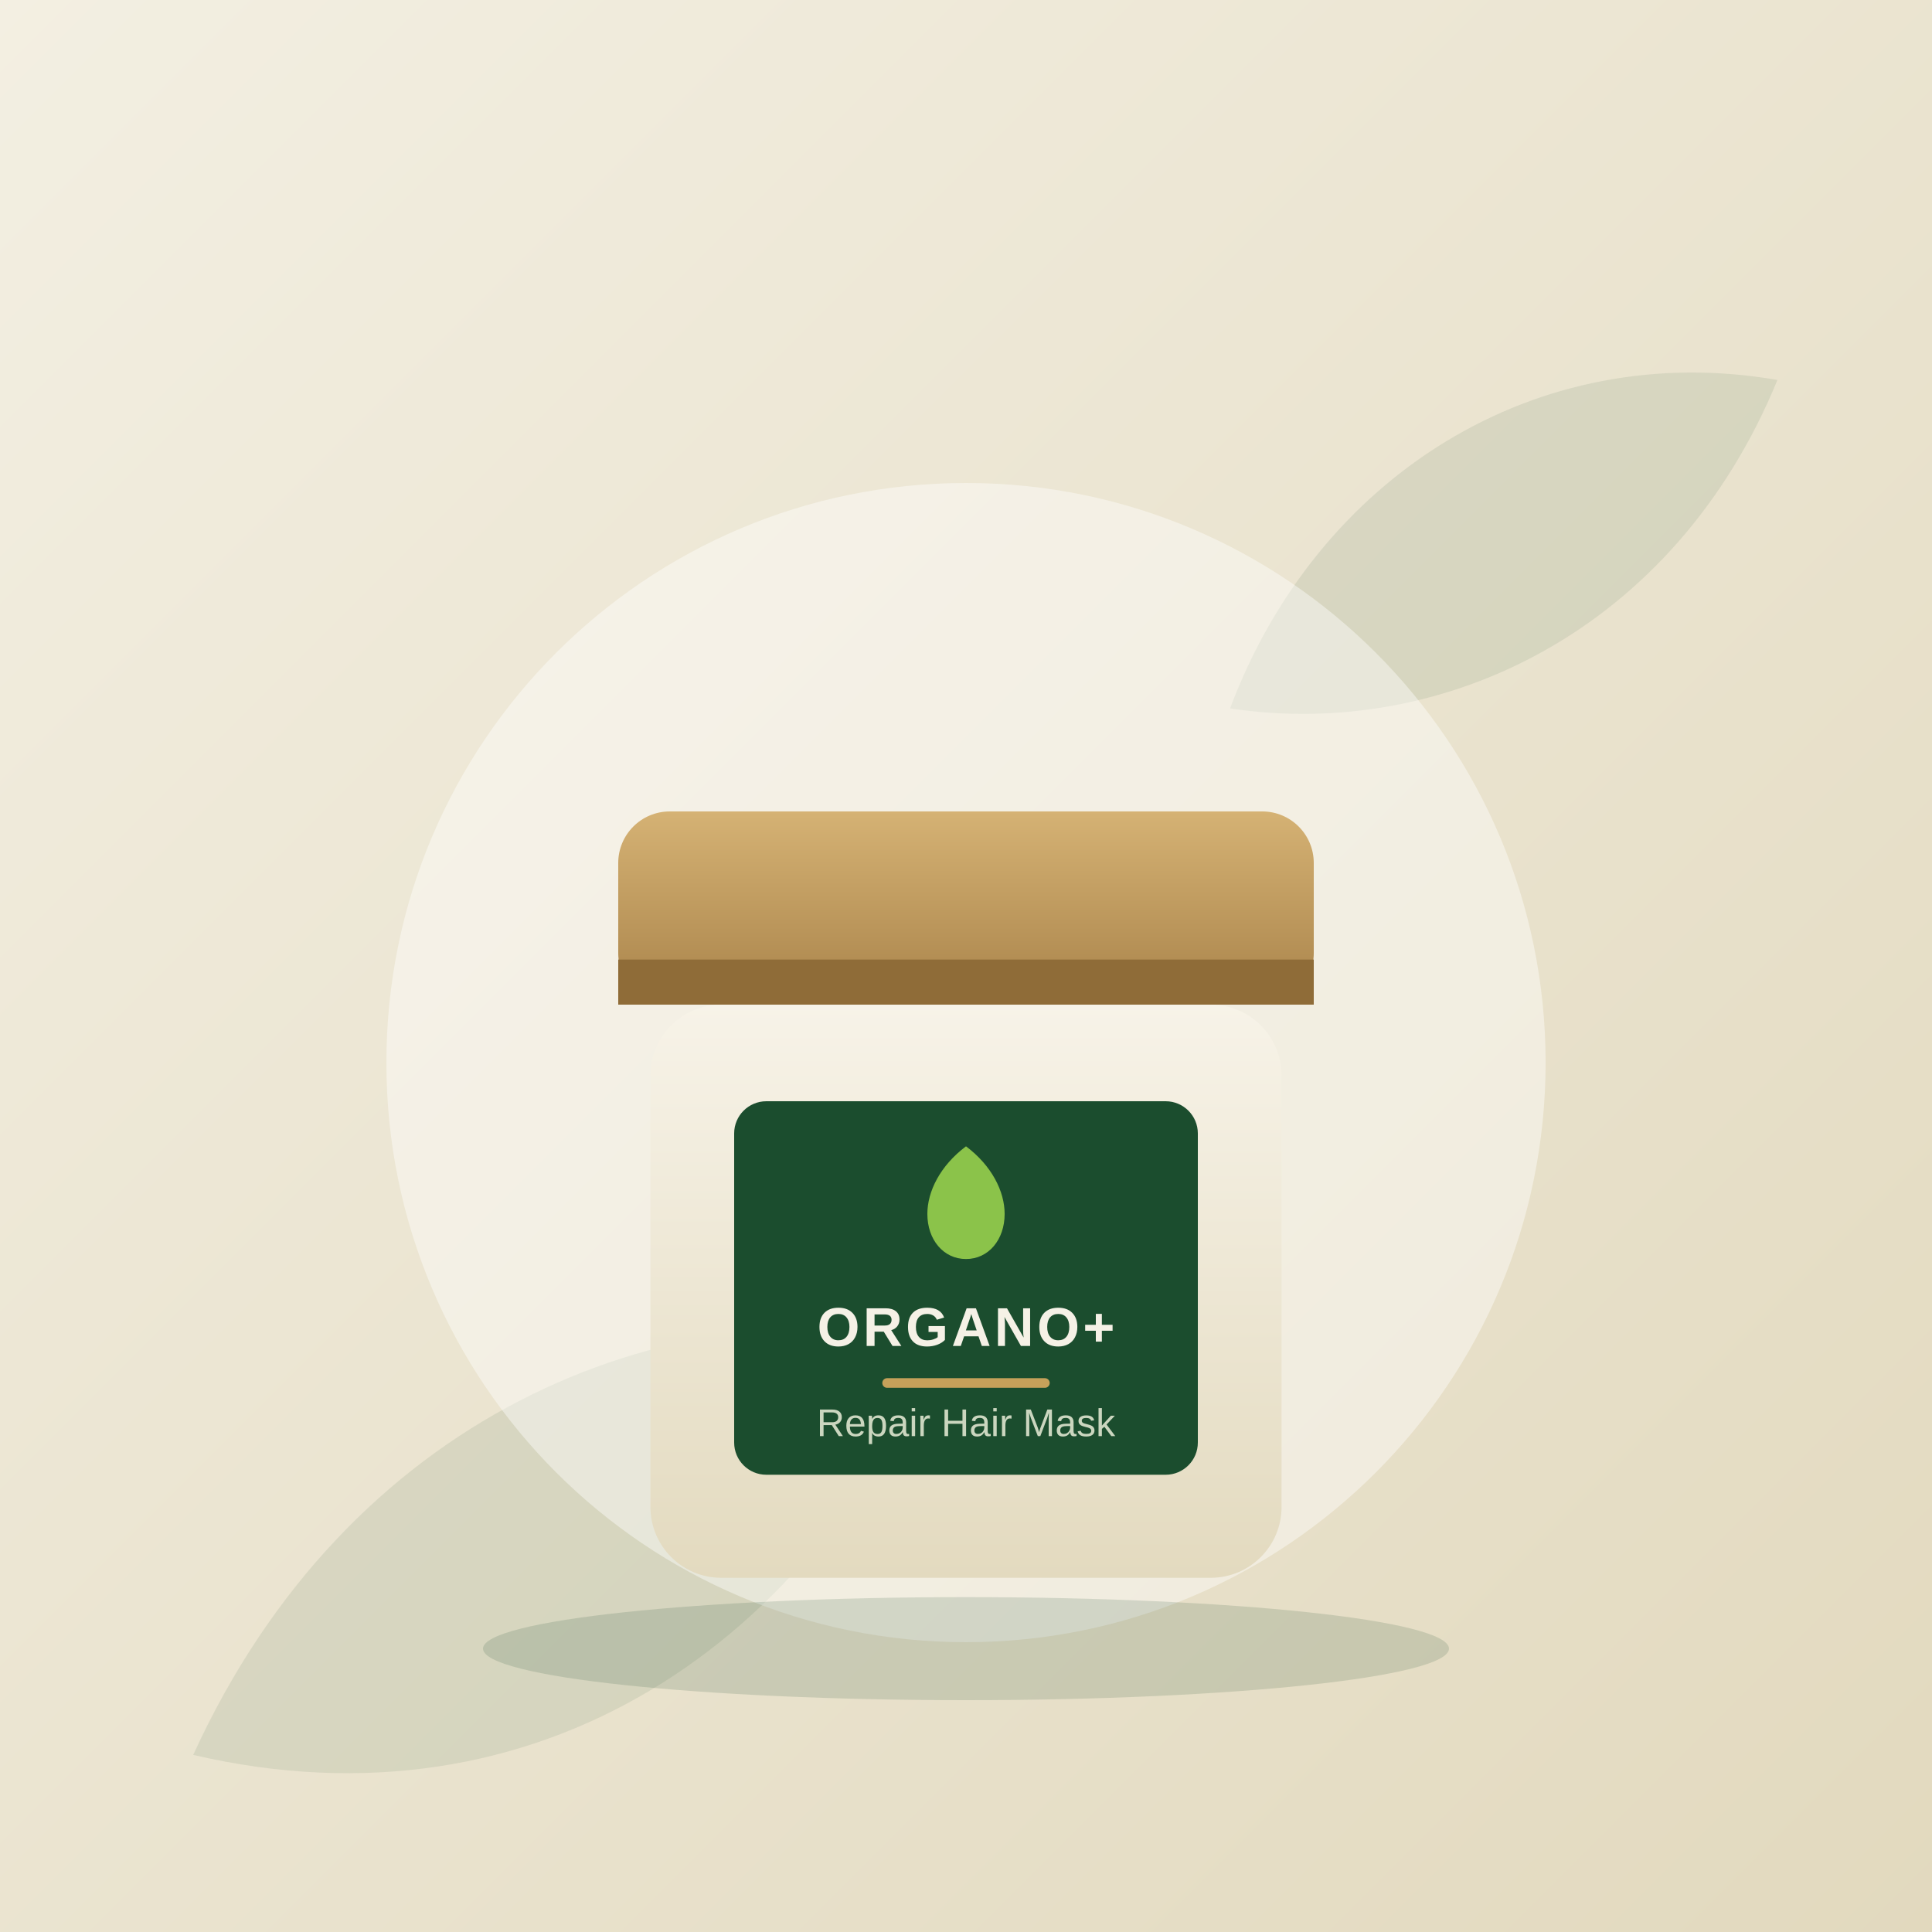
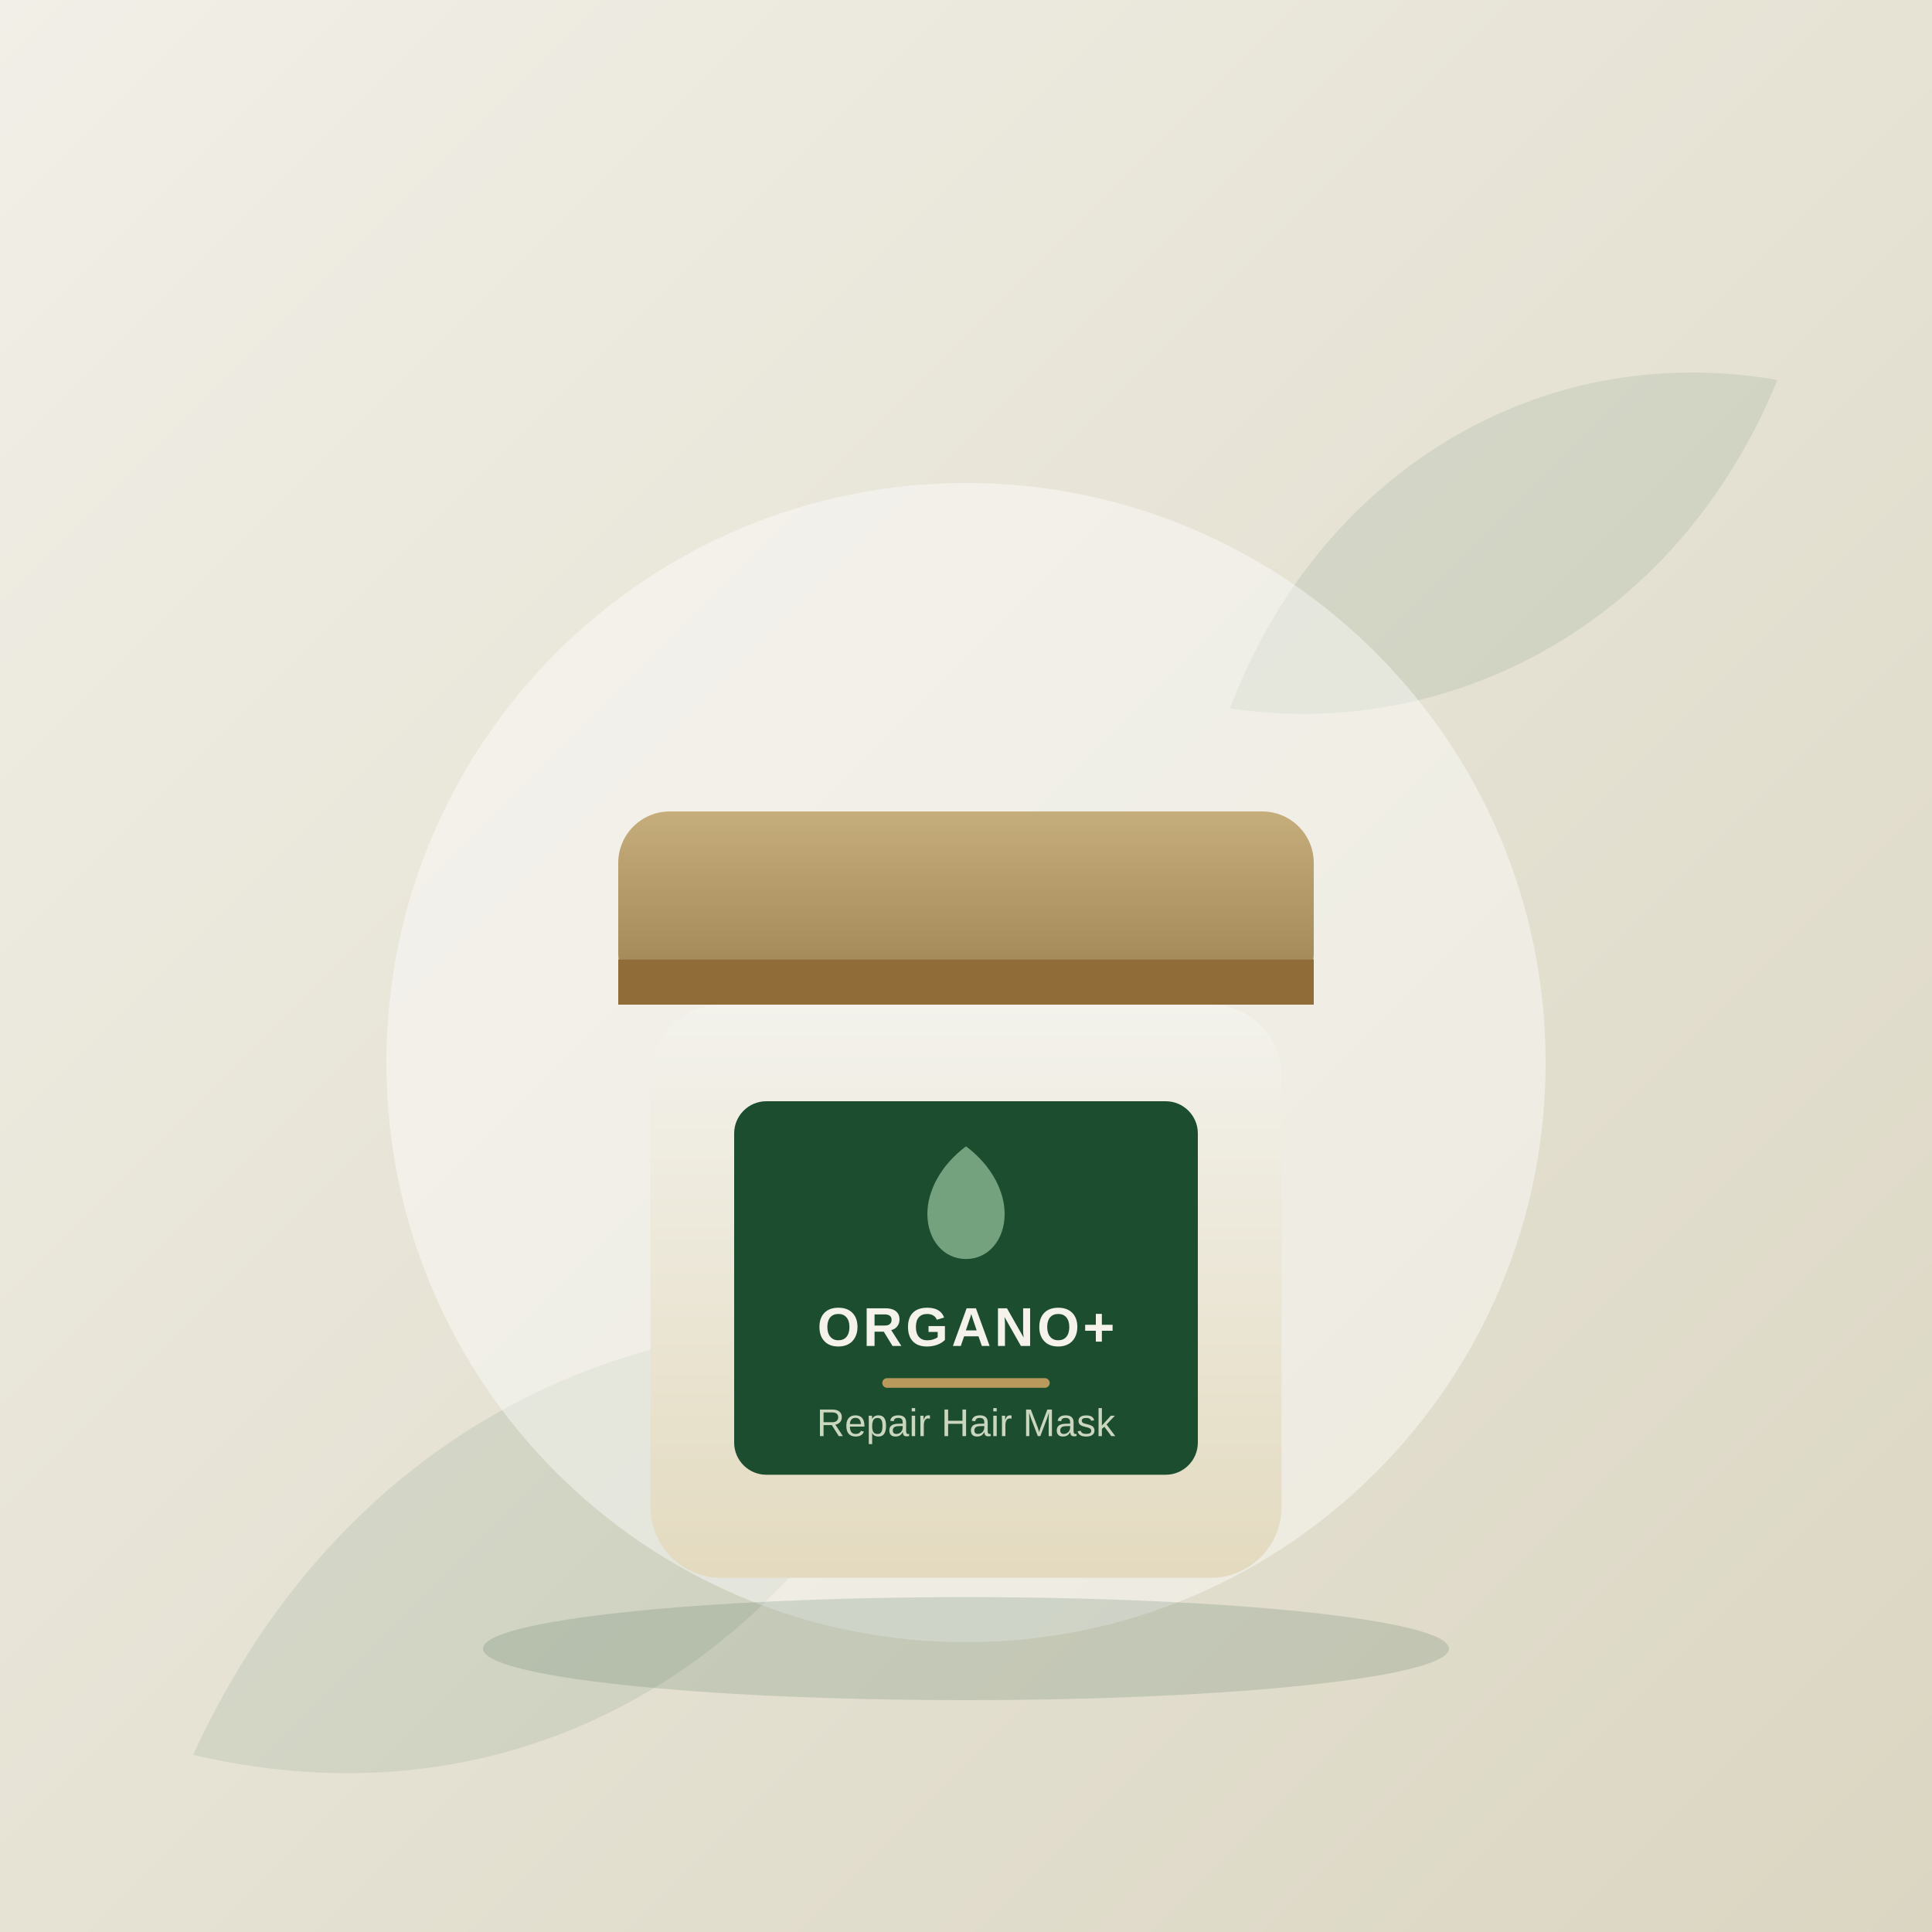
<svg xmlns="http://www.w3.org/2000/svg" viewBox="0 0 600 600" role="img" aria-label="Repair hair mask placeholder">
  <defs>
    <linearGradient id="bg" x1="0" y1="0" x2="1" y2="1">
-       <stop offset="0" stop-color="#F3EFE2" />
-       <stop offset="1" stop-color="#E2D9BE" />
+       <stop offset="0" stop-color="#F1EFE7" />
+       <stop offset="1" stop-color="#DBD6C2" />
    </linearGradient>
    <linearGradient id="lid" x1="0" y1="0" x2="0" y2="1">
-       <stop offset="0" stop-color="#D5B274" />
-       <stop offset="1" stop-color="#A9834A" />
+       <stop offset="0" stop-color="#C6AD7C" />
+       <stop offset="1" stop-color="#9C8050" />
    </linearGradient>
    <linearGradient id="tub" x1="0" y1="0" x2="0" y2="1">
-       <stop offset="0" stop-color="#F7F3E8" />
+       <stop offset="0" stop-color="#F3F2EC" />
      <stop offset="1" stop-color="#E3DABF" />
    </linearGradient>
  </defs>
  <rect width="600" height="600" fill="url(#bg)" />
  <g fill="#1B4D2E" opacity=".09">
    <path d="M60 545c48-105 145-145 232-130-38 95-125 155-232 130z" />
    <path d="M552 118c-32 78-104 112-170 102 27-72 95-115 170-102z" />
  </g>
  <circle cx="300" cy="330" r="180" fill="#fff" opacity=".42" />
  <ellipse cx="300" cy="512" rx="150" ry="16" fill="#1B4D2E" opacity=".15" />
  <rect x="192" y="252" width="216" height="60" rx="16" fill="url(#lid)" />
  <rect x="192" y="298" width="216" height="14" fill="#8F6C38" />
  <rect x="202" y="312" width="196" height="178" rx="22" fill="url(#tub)" />
  <rect x="228" y="342" width="144" height="116" rx="10" fill="#1B4D2E" />
-   <path d="M300 356c-8 6-12 14-12 21 0 8 5 14 12 14s12-6 12-14c0-7-4-15-12-21z" fill="#8BC34A" />
-   <text x="300" y="418" text-anchor="middle" font-family="Arial, sans-serif" font-size="17" font-weight="bold" fill="#F5F1E6" letter-spacing="1">ORGANO+</text>
-   <rect x="274" y="428" width="52" height="3" rx="1.5" fill="#C6A15A" />
+   <path d="M300 356c-8 6-12 14-12 21 0 8 5 14 12 14s12-6 12-14c0-7-4-15-12-21z" fill="#74A17E" />
+   <text x="300" y="418" text-anchor="middle" font-family="Arial, sans-serif" font-size="17" font-weight="bold" fill="#F4F2EB" letter-spacing="1">ORGANO+</text>
+   <rect x="274" y="428" width="52" height="3" rx="1.5" fill="#B9995C" />
  <text x="300" y="446" text-anchor="middle" font-family="Arial, sans-serif" font-size="12" fill="#CBD6BF">Repair Hair Mask</text>
</svg>
